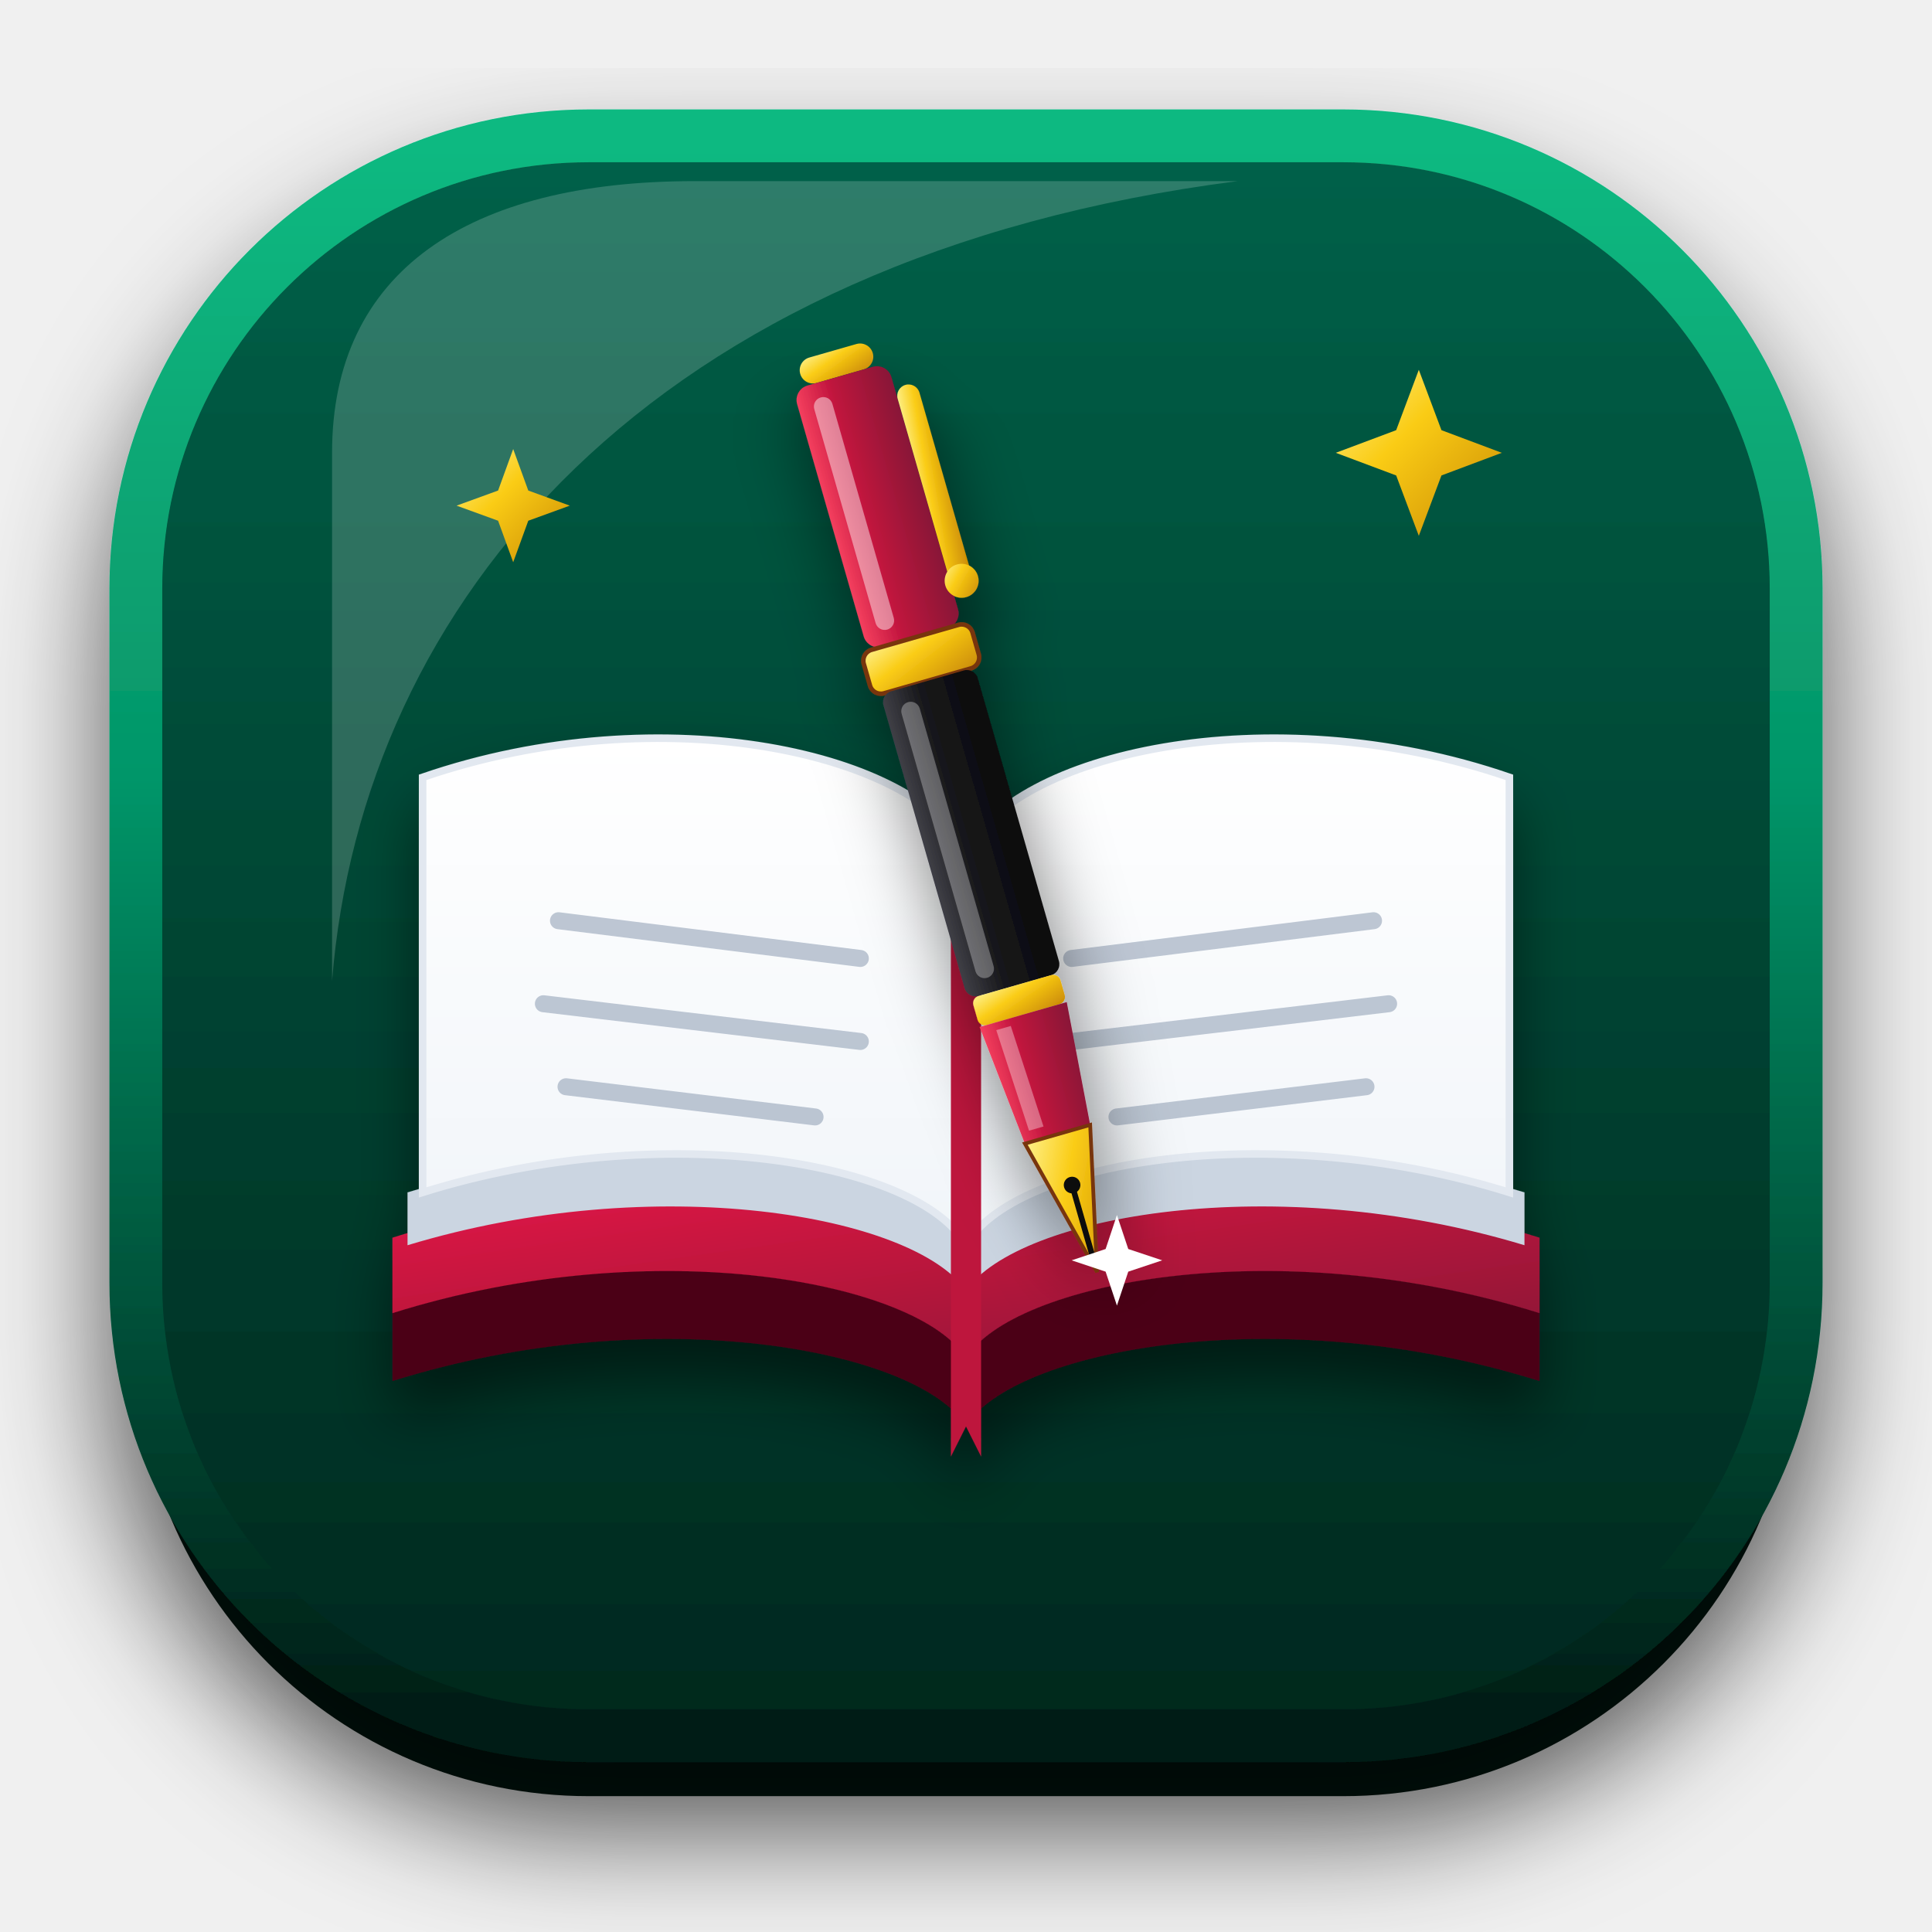
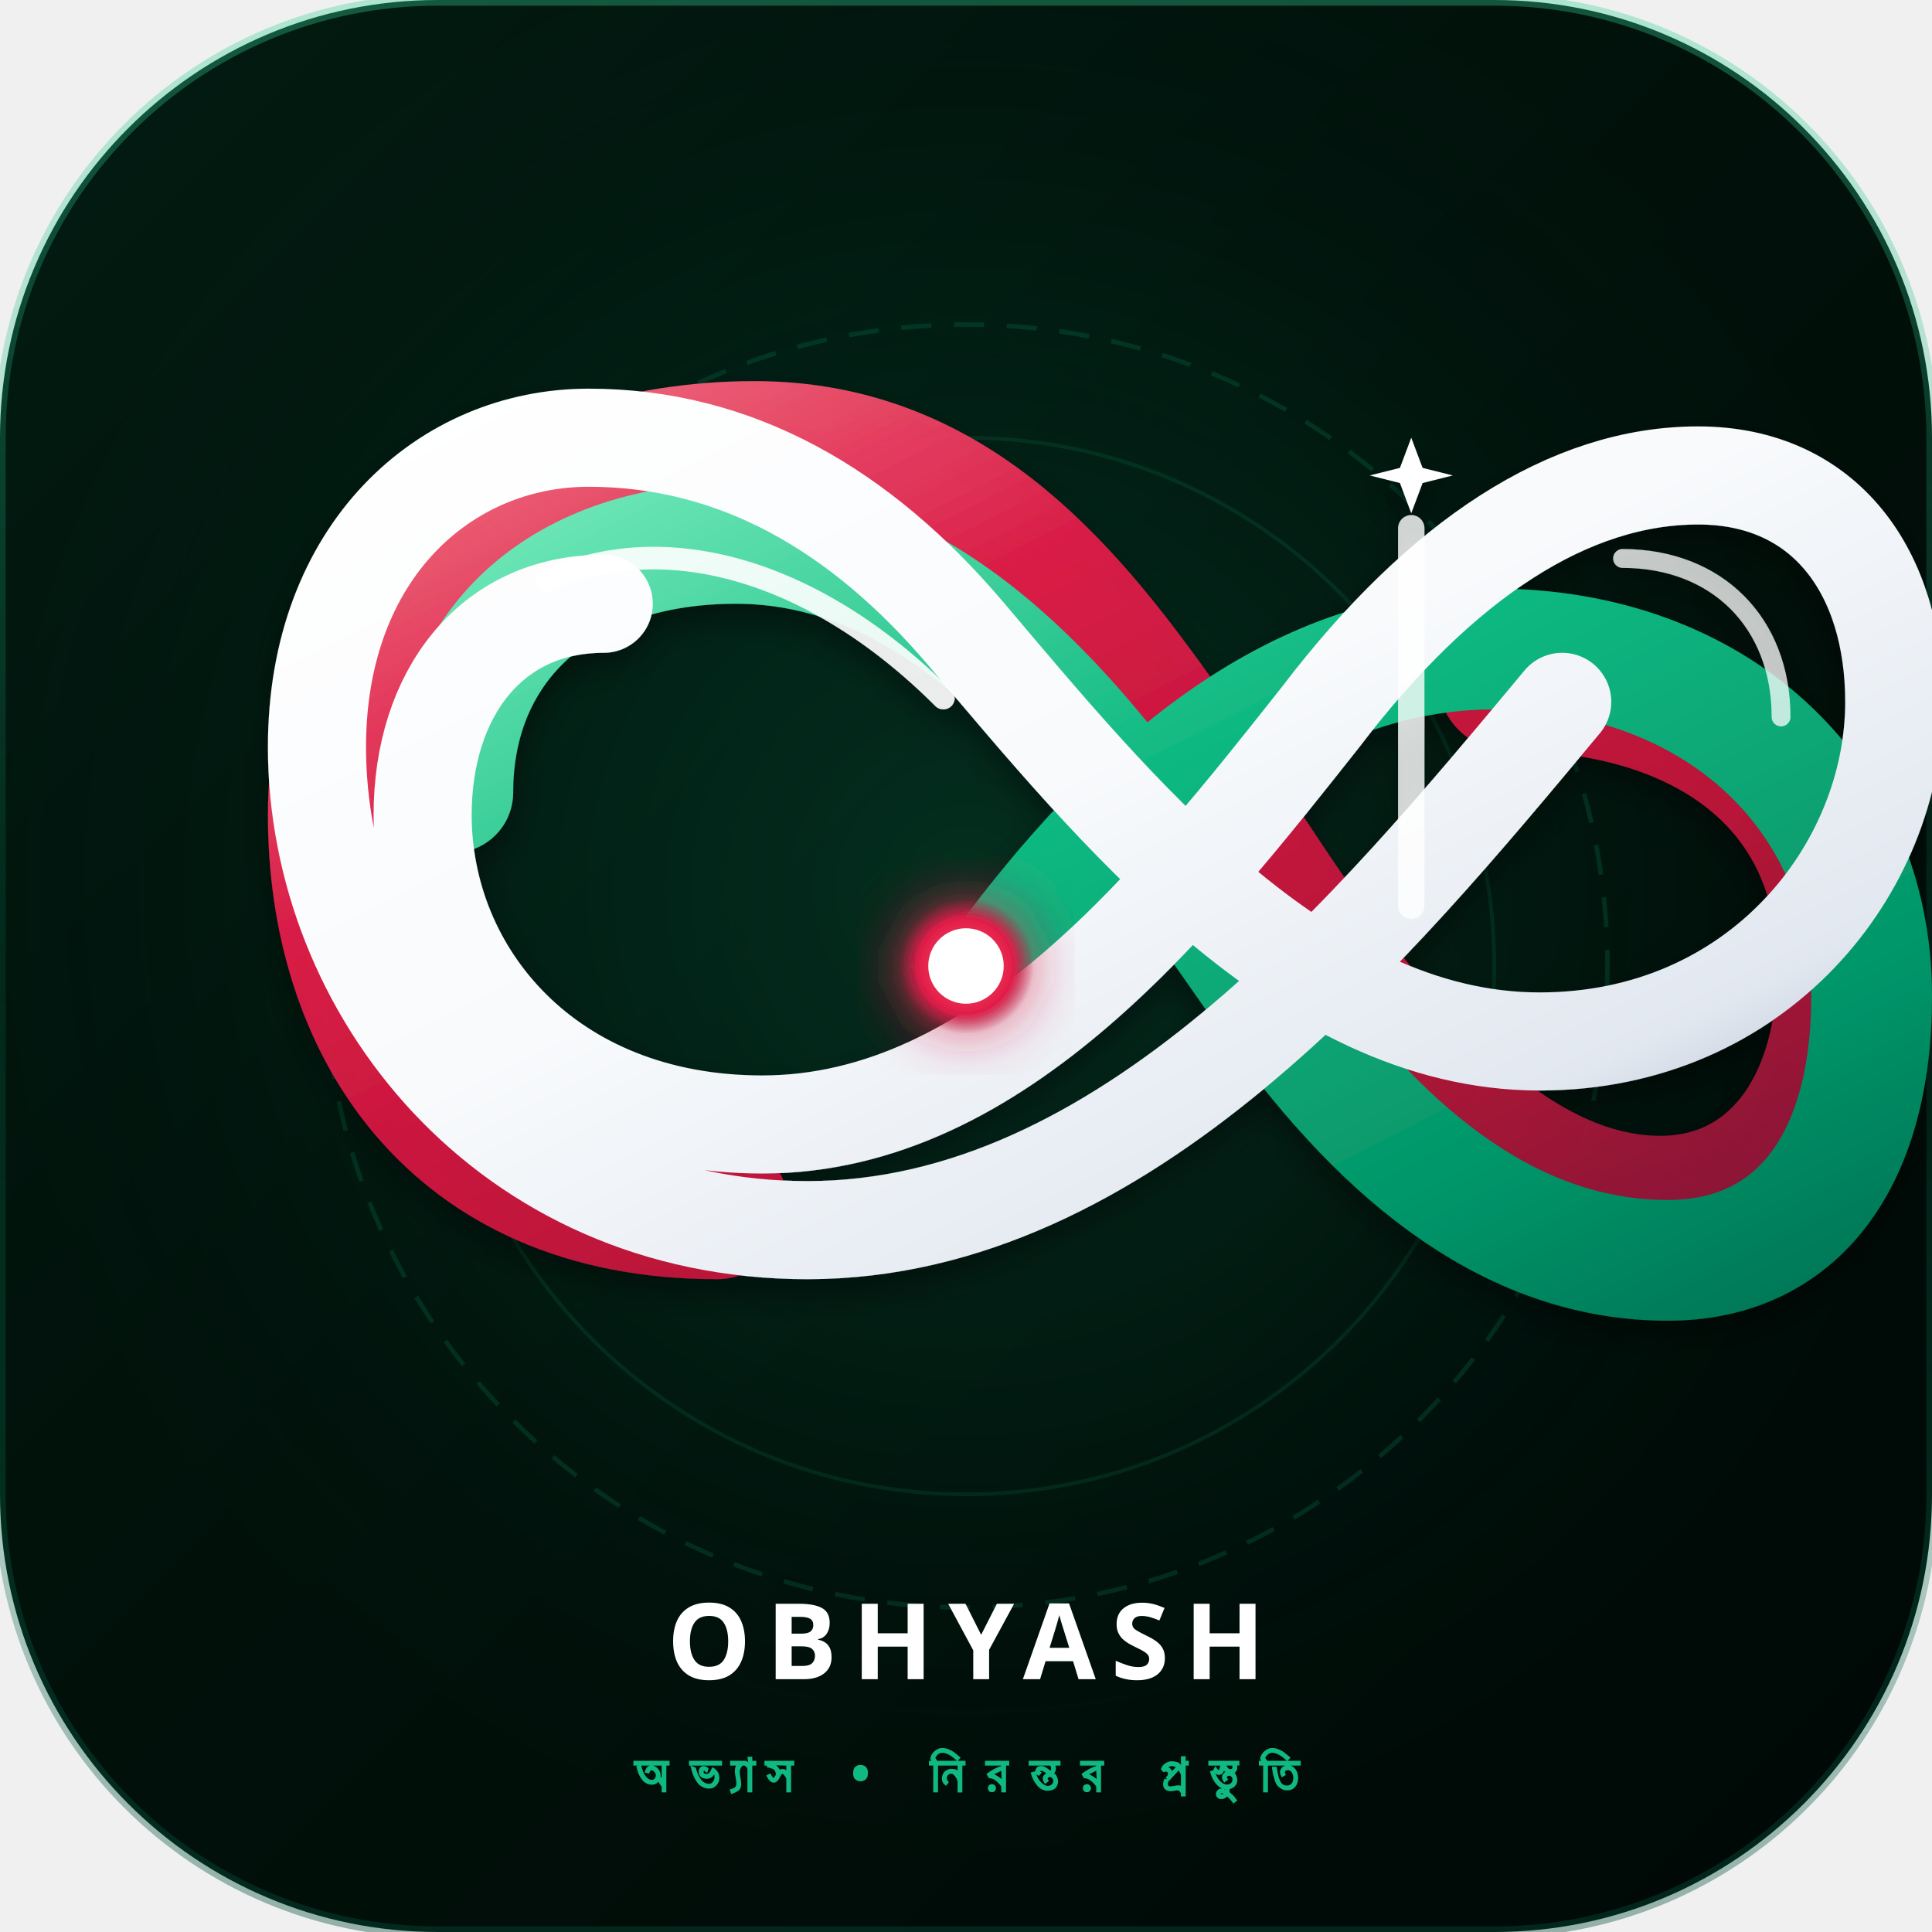
<svg xmlns="http://www.w3.org/2000/svg" viewBox="0 0 512 512" width="512" height="512" fill="none">
  <defs>
-     <linearGradient id="tileBgGrad" x1="0%" y1="0%" x2="0%" y2="100%">
-       <stop offset="0%" stop-color="#056149" />
-       <stop offset="50%" stop-color="#034533" />
-       <stop offset="100%" stop-color="#01281E" />
+     <linearGradient id="deepestBg" x1="0%" y1="0%" x2="100%" y2="100%">
+       <stop offset="0%" stop-color="#021C12" />
+       <stop offset="40%" stop-color="#01120B" />
+       <stop offset="100%" stop-color="#000805" />
    </linearGradient>
-     <linearGradient id="tileBorderGrad" x1="0%" y1="0%" x2="0%" y2="100%">
-       <stop offset="0%" stop-color="#10B981" />
-       <stop offset="40%" stop-color="#059669" />
-       <stop offset="100%" stop-color="#011B14" />
+     <radialGradient id="ambientGlow" cx="50%" cy="46%" r="55%">
+       <stop offset="0%" stop-color="#10B981" stop-opacity="0.18" />
+       <stop offset="50%" stop-color="#059669" stop-opacity="0.08" />
+       <stop offset="100%" stop-color="#000000" stop-opacity="0" />
+     </radialGradient>
+     <linearGradient id="squircleBorder" x1="0%" y1="0%" x2="0%" y2="100%">
+       <stop offset="0%" stop-color="#34D399" stop-opacity="0.35" />
+       <stop offset="50%" stop-color="#059669" stop-opacity="0.15" />
+       <stop offset="100%" stop-color="#064E3B" stop-opacity="0.4" />
    </linearGradient>
-     <linearGradient id="deepRedBookCover" x1="0%" y1="0%" x2="100%" y2="100%">
-       <stop offset="0%" stop-color="#E11D48" />
-       <stop offset="40%" stop-color="#BE123C" />
+     <linearGradient id="whiteRibbon" x1="0%" y1="0%" x2="100%" y2="100%">
+       <stop offset="0%" stop-color="#FFFFFF" />
+       <stop offset="45%" stop-color="#F8FAFC" />
+       <stop offset="80%" stop-color="#E2E8F0" />
+       <stop offset="100%" stop-color="#94A3B8" />
+     </linearGradient>
+     <linearGradient id="deepRedRibbon" x1="0%" y1="0%" x2="100%" y2="100%">
+       <stop offset="0%" stop-color="#FB7185" />
+       <stop offset="30%" stop-color="#E11D48" />
+       <stop offset="70%" stop-color="#BE123C" />
      <stop offset="100%" stop-color="#881337" />
    </linearGradient>
-     <linearGradient id="pageWhiteGrad" x1="0%" y1="0%" x2="0%" y2="100%">
-       <stop offset="0%" stop-color="#FFFFFF" />
-       <stop offset="100%" stop-color="#F1F5F9" />
+     <linearGradient id="emeraldRibbon" x1="0%" y1="0%" x2="100%" y2="100%">
+       <stop offset="0%" stop-color="#6EE7B7" />
+       <stop offset="40%" stop-color="#10B981" />
+       <stop offset="80%" stop-color="#059669" />
+       <stop offset="100%" stop-color="#047857" />
    </linearGradient>
-     <linearGradient id="penRedGrad" x1="0%" y1="0%" x2="100%" y2="0%">
-       <stop offset="0%" stop-color="#F43F5E" />
-       <stop offset="40%" stop-color="#BE123C" />
-       <stop offset="100%" stop-color="#881337" />
-     </linearGradient>
-     <linearGradient id="penBlackGrad" x1="0%" y1="0%" x2="100%" y2="0%">
-       <stop offset="0%" stop-color="#3F3F46" />
-       <stop offset="40%" stop-color="#18181B" />
-       <stop offset="100%" stop-color="#09090B" />
-     </linearGradient>
-     <linearGradient id="goldAccent" x1="0%" y1="0%" x2="100%" y2="100%">
-       <stop offset="0%" stop-color="#FEF08A" />
-       <stop offset="40%" stop-color="#FACC15" />
-       <stop offset="100%" stop-color="#CA8A04" />
-     </linearGradient>
-     <filter id="chorchaShadow" x="-10%" y="-10%" width="120%" height="130%" filterUnits="userSpaceOnUse">
-       <feDropShadow dx="0" dy="18" stdDeviation="16" flood-color="#000000" flood-opacity="0.65" />
+     <radialGradient id="redCoreGlow" cx="50%" cy="50%" r="50%">
+       <stop offset="0%" stop-color="#FFE4E6" />
+       <stop offset="30%" stop-color="#F43F5E" />
+       <stop offset="70%" stop-color="#E11D48" />
+       <stop offset="100%" stop-color="#9F1239" stop-opacity="0" />
+     </radialGradient>
+     <filter id="ribbonShadow" x="-20%" y="-20%" width="140%" height="140%">
+       <feDropShadow dx="0" dy="12" stdDeviation="10" flood-color="#000000" flood-opacity="0.65" />
+       <feDropShadow dx="0" dy="4" stdDeviation="4" flood-color="#000000" flood-opacity="0.4" />
    </filter>
-     <filter id="elementShadow" x="-20%" y="-20%" width="140%" height="140%">
-       <feDropShadow dx="0" dy="10" stdDeviation="8" flood-color="#000000" flood-opacity="0.5" />
+     <filter id="coreGlowFilter" x="-30%" y="-30%" width="160%" height="160%">
+       <feGaussianBlur stdDeviation="8" result="blur" />
+       <feComposite in="SourceGraphic" in2="blur" operator="over" />
    </filter>
  </defs>
-   <rect x="36" y="52" width="440" height="424" rx="120" fill="#00160F" />
-   <rect x="36" y="36" width="440" height="424" rx="120" fill="url(#tileBgGrad)" stroke="url(#tileBorderGrad)" stroke-width="14" filter="url(#chorchaShadow)" />
-   <path d="M 88 120 C 88 72 124 48 184 48 L 328 48 C 172 68 96 160 88 260 Z" fill="#FFFFFF" opacity="0.18" />
-   <g transform="translate(0, 10)" filter="url(#elementShadow)">
-     <path d="M 104 330 C 174 308 244 322 256 342 C 268 322 338 308 408 330 L 408 356 C 338 334 268 348 256 368 C 244 348 174 334 104 356 Z" fill="#4C0519" />
-     <path d="M 104 318 C 174 296 244 310 256 330 C 268 310 338 296 408 318 L 408 338 C 338 316 268 330 256 350 C 244 330 174 316 104 338 Z" fill="url(#deepRedBookCover)" />
-     <path d="M 108 306 C 174 286 242 298 256 318 L 256 332 C 242 312 174 300 108 320 Z" fill="#CBD5E1" />
-     <path d="M 404 306 C 338 286 270 298 256 318 L 256 332 C 270 312 338 300 404 320 Z" fill="#CBD5E1" />
-     <path d="M 112 196 C 176 174 244 190 256 216 L 256 320 C 244 298 176 286 112 306 Z" fill="url(#pageWhiteGrad)" stroke="#E2E8F0" stroke-width="2" />
-     <path d="M 400 196 C 336 174 268 190 256 216 L 256 320 C 268 298 336 286 400 306 Z" fill="url(#pageWhiteGrad)" stroke="#E2E8F0" stroke-width="2" />
-     <path d="M 252 216 L 260 216 L 260 376 L 256 368 L 252 376 Z" fill="#BE123C" />
-     <g stroke="#94A3B8" stroke-width="4.5" stroke-linecap="round" opacity="0.6">
-       <line x1="148" y1="234" x2="228" y2="244" />
-       <line x1="144" y1="256" x2="228" y2="266" />
-       <line x1="150" y1="278" x2="216" y2="286" />
-       <line x1="284" y1="244" x2="364" y2="234" />
-       <line x1="284" y1="266" x2="368" y2="256" />
-       <line x1="296" y1="286" x2="362" y2="278" />
-     </g>
+   <rect width="512" height="512" rx="116" fill="url(#deepestBg)" stroke="url(#squircleBorder)" stroke-width="3" />
+   <rect width="512" height="512" rx="116" fill="url(#ambientGlow)" />
+   <circle cx="256" cy="256" r="170" stroke="#059669" stroke-width="1.2" stroke-opacity="0.2" stroke-dasharray="8 6" />
+   <circle cx="256" cy="256" r="140" stroke="#10B981" stroke-width="1" stroke-opacity="0.12" />
+   <g filter="url(#ribbonShadow)">
+     <path d="M 190 320 C 120 320 90 270 90 216 C 90 156 140 120 200 120 C 250 120 280 155 305 190 L 335 235 C 365 280 400 320 440 320 C 470 320 490 295 490 256 C 490 205 450 180 400 180" stroke="url(#deepRedRibbon)" stroke-width="38" stroke-linecap="round" stroke-linejoin="round" opacity="0.95" />
+     <path d="M 120 210 C 120 170 150 144 195 144 C 242 144 278 180 310 226 L 338 266 C 368 308 402 334 442 334 C 476 334 496 308 496 264 C 496 210 454 172 396 172 C 342 172 300 210 266 256" stroke="url(#emeraldRibbon)" stroke-width="32" stroke-linecap="round" stroke-linejoin="round" />
+     <path d="M 160 160 C 130 160 112 184 112 216 C 112 258 145 298 202 298 C 265 298 312 238 350 190 C 382 148 416 126 450 126 C 484 126 502 152 502 186 C 502 230 466 276 408 276 C 345 276 295 214 256 168 C 228 135 195 116 156 116 C 118 116 84 146 84 198 C 84 262 134 326 214 326 C 298 326 364 246 414 186" stroke="url(#whiteRibbon)" stroke-width="26" stroke-linecap="round" stroke-linejoin="round" />
+     <path d="M 374 126 L 374 386" stroke="url(#whiteRibbon)" stroke-width="28" stroke-linecap="round" />
+     <path d="M 280 126 L 440 126" stroke="url(#whiteRibbon)" stroke-width="24" stroke-linecap="round" />
+     <circle cx="256" cy="256" r="18" fill="url(#redCoreGlow)" filter="url(#coreGlowFilter)" />
+     <circle cx="256" cy="256" r="10" fill="#FFFFFF" />
+     <path d="M 145 154 C 175 140 215 150 250 185" stroke="#FFFFFF" stroke-width="6" stroke-linecap="round" opacity="0.9" />
+     <path d="M 374 140 L 374 240" stroke="#FFFFFF" stroke-width="7" stroke-linecap="round" opacity="0.8" />
+     <path d="M 430 148 C 455 148 472 165 472 190" stroke="#FFFFFF" stroke-width="5" stroke-linecap="round" opacity="0.75" />
+     <polygon points="374,116 377,124 385,126 377,128 374,136 371,128 363,126 371,124" fill="#FFFFFF" />
  </g>
-   <g transform="translate(256, 216) rotate(-16)" filter="url(#elementShadow)">
-     <rect x="-10" y="-128" width="20" height="7" rx="3.5" fill="url(#goldAccent)" />
-     <rect x="-13" y="-121" width="26" height="72" rx="4" fill="url(#penRedGrad)" />
-     <rect x="-9" y="-117" width="5" height="64" rx="2.5" fill="#FFFFFF" opacity="0.45" />
-     <rect x="13" y="-114" width="6" height="54" rx="3" fill="url(#goldAccent)" />
-     <circle cx="16" cy="-60" r="4.5" fill="url(#goldAccent)" />
-     <rect x="-15" y="-49" width="30" height="12" rx="3" fill="url(#goldAccent)" stroke="#78350F" stroke-width="1.2" />
-     <rect x="-13" y="-37" width="26" height="84" rx="3" fill="url(#penBlackGrad)" />
-     <rect x="-9" y="-33" width="5" height="76" rx="2.5" fill="#FFFFFF" opacity="0.3" />
-     <rect x="-12" y="47" width="24" height="8" rx="2" fill="url(#goldAccent)" />
-     <polygon points="-12,55 12,55 9,88 -9,88" fill="url(#penRedGrad)" />
-     <polygon points="-8,57 -4,57 -3,85 -7,85" fill="#FFFFFF" opacity="0.35" />
-     <polygon points="-9,88 9,88 0,126" fill="url(#goldAccent)" stroke="#78350F" stroke-width="1" />
-     <circle cx="0" cy="102" r="2.2" fill="#09090B" />
-     <line x1="0" y1="104" x2="0" y2="124" stroke="#09090B" stroke-width="1.5" />
-   </g>
-   <g transform="translate(376, 120)">
-     <polygon points="0,-22 6,-6 22,0 6,6 0,22 -6,6 -22,0 -6,-6" fill="url(#goldAccent)" />
-   </g>
-   <g transform="translate(136, 134)">
-     <polygon points="0,-15 4,-4 15,0 4,4 0,15 -4,4 -15,0 -4,-4" fill="url(#goldAccent)" />
-   </g>
-   <g transform="translate(296, 334)">
-     <polygon points="0,-12 3,-3 12,0 3,3 0,12 -3,3 -12,0 -3,-3" fill="#FFFFFF" />
-   </g>
+   <text x="256" y="445" text-anchor="middle" font-family="'HindSiliguri', 'Outfit', sans-serif" font-size="28" font-weight="900" letter-spacing="4" fill="#FFFFFF">OBHYASH</text>
+   <text x="256" y="475" text-anchor="middle" font-family="'HindSiliguri', sans-serif" font-size="14" font-weight="700" letter-spacing="6" fill="#10B981">অভ্যাস • নিরন্তর প্রস্তুতি</text>
</svg>
